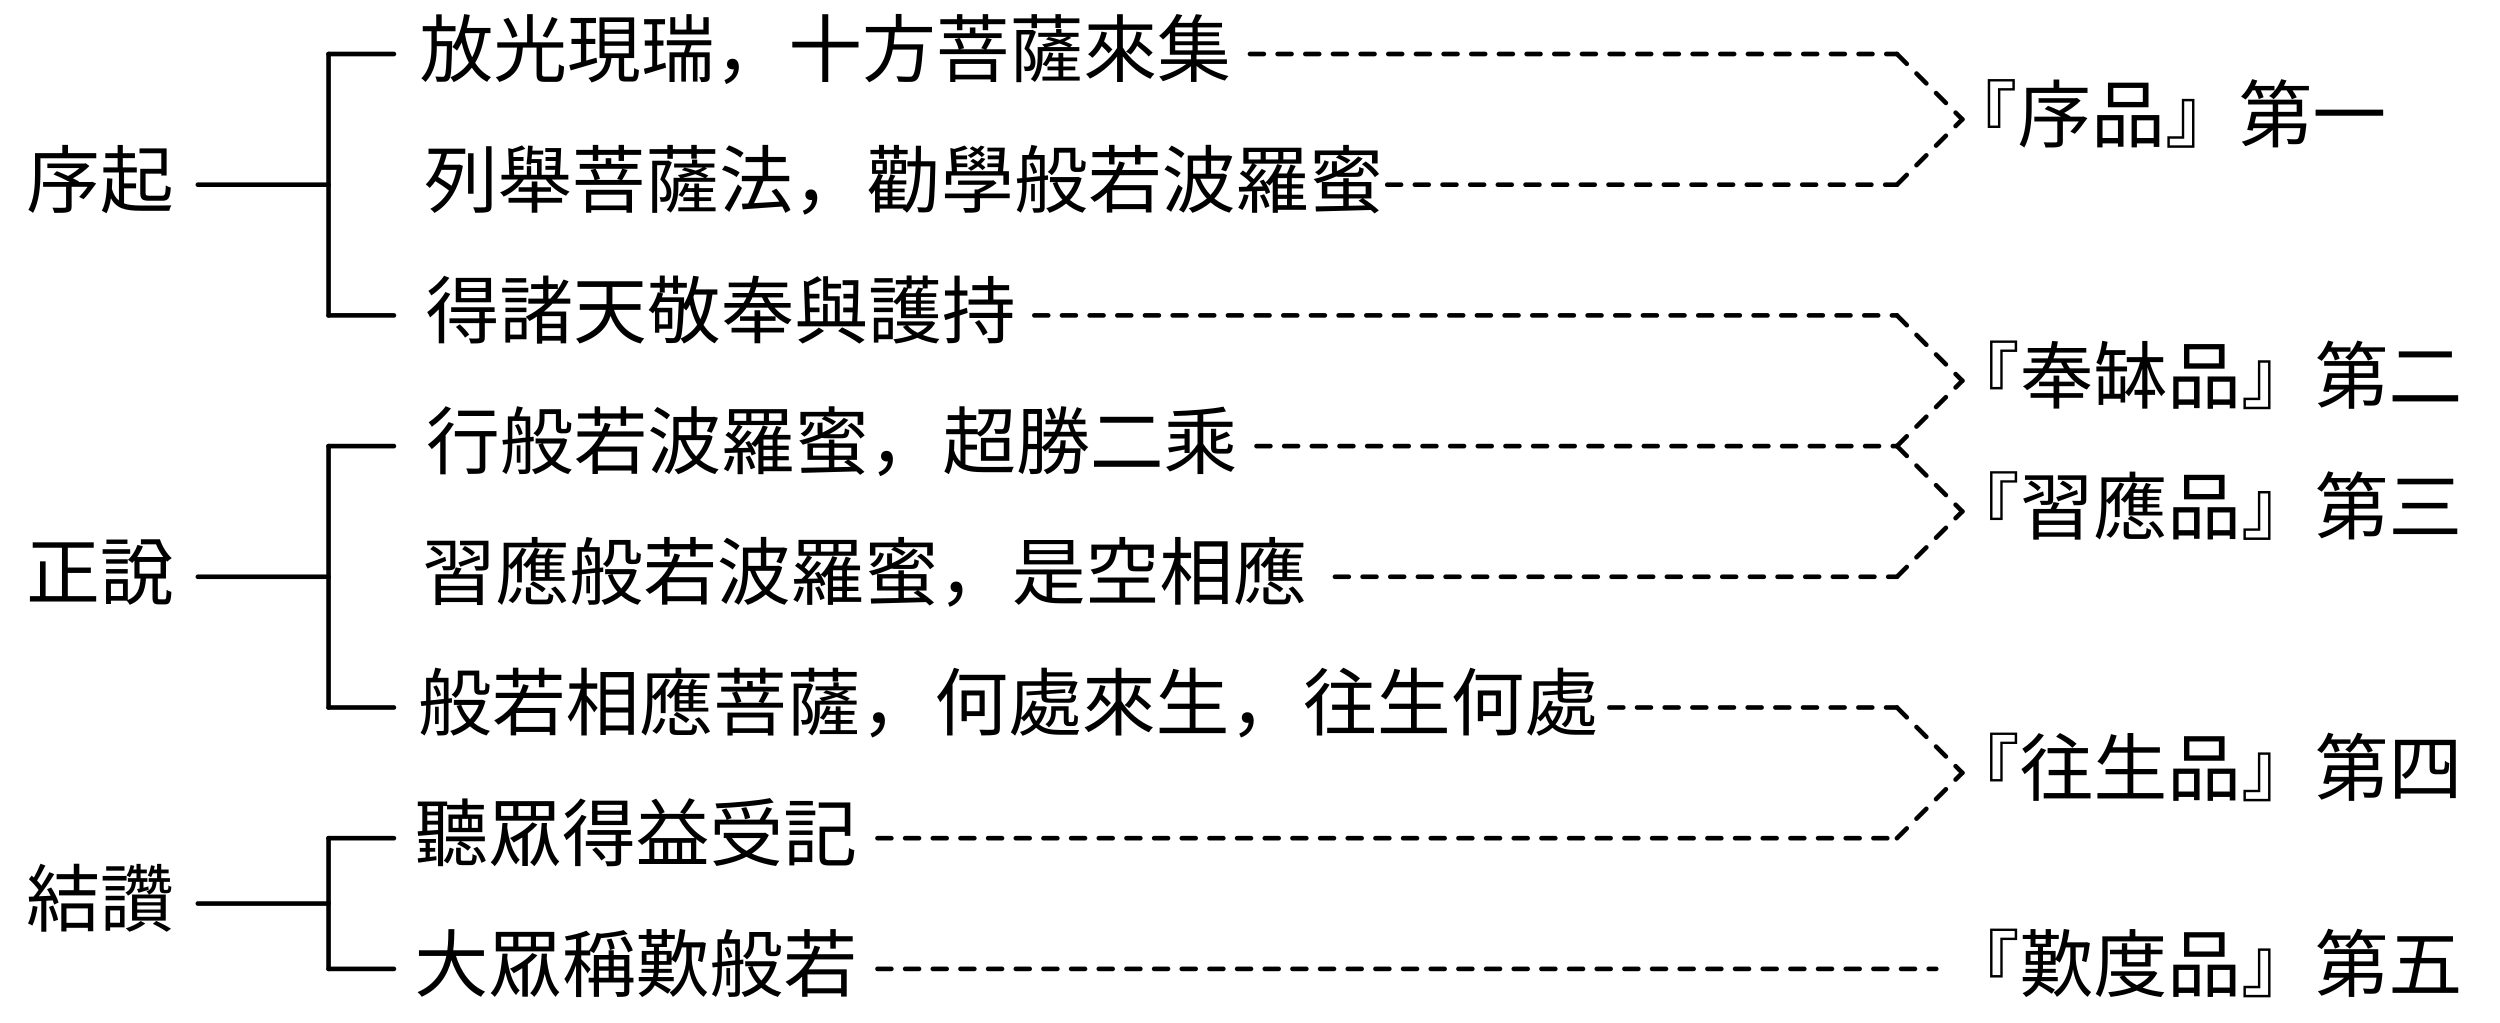
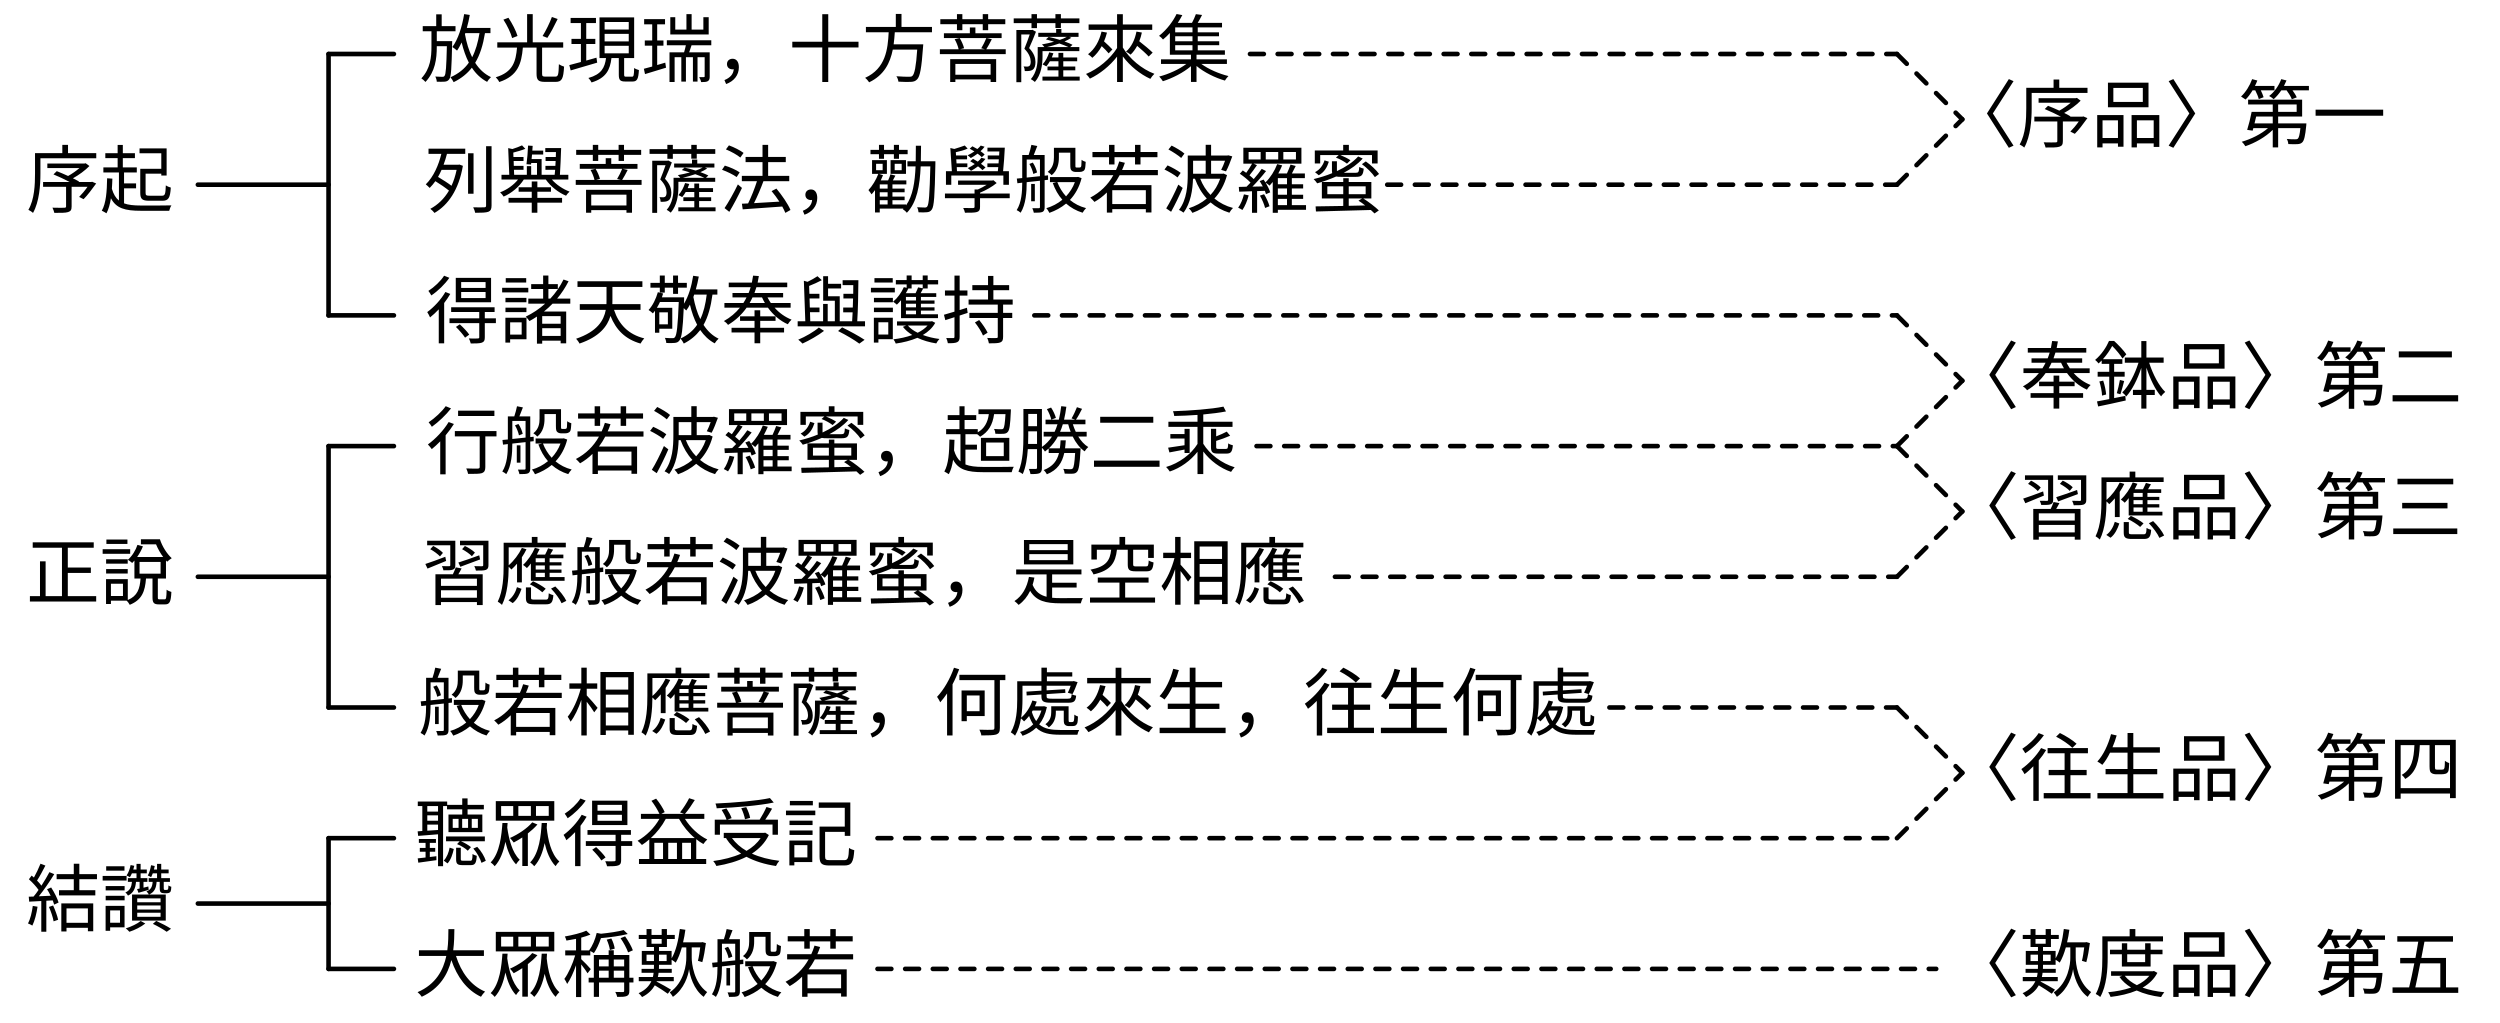
<svg xmlns="http://www.w3.org/2000/svg" width="7.53in" height="3.081in" viewBox="0 0 542.167 221.852" xml:space="preserve" color-interpolation-filters="sRGB" class="st5">
  <style type="text/css">
	
		.st1 {fill:none;stroke:none;stroke-linecap:round;stroke-linejoin:round;stroke-width:0.75}
		.st2 {fill:#000000;font-family:新細明體;font-size:1.333em}
		.st3 {stroke:#000000;stroke-dasharray:3,3;stroke-linecap:round;stroke-linejoin:round;stroke-width:1}
		.st4 {stroke:#000000;stroke-linecap:round;stroke-linejoin:round;stroke-width:1}
		.st5 {fill:none;fill-rule:evenodd;font-size:12px;overflow:visible;stroke-linecap:square;stroke-miterlimit:3}
	
	</style>
  <g>
    <g id="group63-1" transform="translate(0.375,-0.375)">
      <g id="shape2-2" transform="translate(86.4567,-198.425)">
        <rect x="0" y="199.175" width="184.252" height="22.677" class="st1" />
        <text x="4.13" y="215.31" class="st2">放光現瑞，十方菩薩來集</text>
      </g>
      <g id="shape3-5" transform="translate(85.0394,-170.079)">
        <rect x="0" y="199.175" width="221.102" height="22.677" class="st1" />
        <text x="6.55" y="215.31" class="st2">列舉菩薩法，勸學般若波羅蜜</text>
      </g>
      <g id="shape4-8" transform="translate(87.874,-141.732)">
        <rect x="0" y="199.175" width="136.063" height="22.677" class="st1" />
        <text x="4.03" y="215.31" class="st2">得諸天敬奉與護持</text>
      </g>
      <g id="shape5-11" transform="translate(416.693,-184.252)">
        <rect x="0" y="199.175" width="104.882" height="22.677" class="st1" />
-         <text x="4.44" y="215.31" class="st2">『序品』第一</text>
+         <text x="4.44" y="215.31" class="st2">〈序品〉第一</text>
      </g>
      <g id="shape7-14" transform="translate(87.874,-113.386)">
        <rect x="0" y="199.175" width="184.252" height="22.677" class="st1" />
        <text x="4.13" y="215.31" class="st2">行般若波羅蜜，超勝二乘</text>
      </g>
      <g id="shape8-17" transform="translate(415.276,-127.559)">
        <rect x="0" y="199.175" width="124.724" height="22.677" class="st1" />
-         <text x="6.36" y="215.31" class="st2">『奉缽品』第二</text>
+         <text x="6.36" y="215.31" class="st2">〈奉鉢品〉第二</text>
      </g>
      <g id="shape9-20" transform="translate(85.0394,-85.0394)">
        <rect x="0" y="199.175" width="204.094" height="22.677" class="st1" />
        <text x="6.05" y="215.31" class="st2">習應般若波羅蜜，是空相應</text>
      </g>
      <g id="shape10-23" transform="translate(415.276,-99.2126)">
        <rect x="0" y="199.175" width="124.724" height="22.677" class="st1" />
-         <text x="6.36" y="215.31" class="st2">『習應品』第三</text>
+         <text x="6.36" y="215.31" class="st2">〈習應品〉第三</text>
      </g>
      <g id="shape11-26" transform="translate(83.622,-56.6929)">
        <rect x="0" y="199.175" width="269.291" height="22.677" class="st1" />
        <text x="6.65" y="215.31" class="st2">般若相應菩薩，何處來生，往生何處</text>
      </g>
      <g id="shape13-29" transform="translate(85.0394,-28.3465)">
        <rect x="0" y="199.175" width="104.882" height="22.677" class="st1" />
        <text x="4.44" y="215.31" class="st2">聽眾得益受記</text>
      </g>
      <g id="shape14-32" transform="translate(415.276,-42.5197)">
        <rect x="0" y="199.175" width="124.724" height="22.677" class="st1" />
-         <text x="6.36" y="215.31" class="st2">『往生品』第四</text>
+         <text x="6.36" y="215.31" class="st2">〈往生品〉第四</text>
      </g>
      <g id="shape15-35" transform="translate(85.0394,0)">
        <rect x="0" y="199.175" width="104.882" height="22.677" class="st1" />
        <text x="4.44" y="215.31" class="st2">大眾稱歎般若</text>
      </g>
      <g id="shape16-38" transform="translate(413.858,-1.13687E-12)">
        <rect x="0" y="199.175" width="127.559" height="22.677" class="st1" />
-         <text x="7.78" y="215.31" class="st2">『歎度品』第五</text>
+         <text x="7.78" y="215.31" class="st2">〈歎度品〉第五</text>
      </g>
      <g id="shape1-41" transform="translate(-3.9968E-15,-170.079)">
        <rect x="0" y="199.175" width="42.52" height="22.677" class="st1" />
        <text x="5.26" y="215.31" class="st2">序起</text>
      </g>
      <g id="shape6-44" transform="translate(2.83773E-13,-85.0394)">
        <rect x="0" y="199.175" width="42.52" height="22.677" class="st1" />
        <text x="5.26" y="215.31" class="st2">正說</text>
      </g>
      <g id="shape12-47" transform="translate(5.43565E-13,-14.1732)">
        <rect x="0" y="199.175" width="42.52" height="22.677" class="st1" />
        <text x="5.26" y="215.31" class="st2">結讚</text>
      </g>
      <g id="shape19-50" transform="translate(270.709,-209.764)">
        <path d="M0 221.85 L140.31 221.85" class="st3" />
      </g>
      <g id="shape20-53" transform="translate(42.5197,-181.417)">
        <path d="M0 221.85 L28.35 221.85" class="st4" />
      </g>
      <g id="shape21-56" transform="translate(42.5197,-96.378)">
        <path d="M0 221.85 L28.35 221.85" class="st4" />
      </g>
      <g id="shape23-59" transform="translate(70.8661,-153.071)">
        <path d="M0 221.85 L14.17 221.85" class="st4" />
      </g>
      <g id="shape24-62" transform="translate(70.8661,-124.724)">
        <path d="M0 221.85 L14.17 221.85" class="st4" />
      </g>
      <g id="shape25-65" transform="translate(70.8661,-68.0315)">
        <path d="M0 221.85 L14.17 221.85" class="st4" />
      </g>
      <g id="shape26-68" transform="translate(70.8661,-39.685)">
        <path d="M0 221.85 L14.17 221.85" class="st4" />
      </g>
      <g id="shape27-71" transform="translate(70.8661,-11.3386)">
        <path d="M0 221.85 L14.17 221.85" class="st4" />
      </g>
      <g id="shape28-74" transform="translate(70.8661,-209.764)">
        <path d="M0 221.85 L14.17 221.85" class="st4" />
      </g>
      <g id="shape29-77" transform="translate(-150.986,68.7815) rotate(-90)">
        <path d="M0 221.85 L56.69 221.85" class="st4" />
      </g>
      <g id="shape30-80" transform="translate(-150.986,153.821) rotate(-90)">
        <path d="M0 221.85 L56.69 221.85" class="st4" />
      </g>
      <g id="shape31-83" transform="translate(-150.986,210.514) rotate(-90)">
        <path d="M0 221.85 L28.35 221.85" class="st4" />
      </g>
      <g id="shape18-86" transform="translate(300.472,-181.417)">
        <path d="M0 221.85 L110.55 221.85" class="st3" />
      </g>
      <g id="shape32-89" transform="translate(348.661,-68.0315)">
        <path d="M0 221.85 L62.36 221.85" class="st3" />
      </g>
      <g id="shape33-92" transform="translate(189.921,-39.685)">
        <path d="M0 221.85 L221.1 221.85" class="st3" />
      </g>
      <g id="shape34-95" transform="translate(189.921,-11.3386)">
        <path d="M0 221.85 L229.61 221.85" class="st3" />
      </g>
      <g id="shape35-98" transform="translate(223.937,-153.071)">
        <path d="M0 221.85 L187.09 221.85" class="st3" />
      </g>
      <g id="shape36-101" transform="translate(272.126,-124.724)">
        <path d="M0 221.85 L138.9 221.85" class="st3" />
      </g>
      <g id="shape37-104" transform="translate(289.134,-96.378)">
        <path d="M0 221.85 L121.89 221.85" class="st3" />
      </g>
      <g id="shape40-107" transform="translate(567.897,-3.05244) rotate(45)">
        <path d="M0 221.85 L20.04 221.85" class="st3" />
      </g>
      <g id="shape41-110" transform="translate(254.15,25.294) rotate(-45)">
        <path d="M0 221.85 L20.04 221.85" class="st3" />
      </g>
      <g id="shape42-113" transform="translate(254.15,-59.7454) rotate(-45)">
        <path d="M0 221.85 L20.04 221.85" class="st3" />
      </g>
      <g id="shape43-116" transform="translate(254.15,-116.438) rotate(-45)">
        <path d="M0 221.85 L20.04 221.85" class="st3" />
      </g>
      <g id="shape44-119" transform="translate(254.15,-31.3989) rotate(-45)">
        <path d="M0 221.85 L20.04 221.85" class="st3" />
      </g>
      <g id="shape45-122" transform="translate(567.897,-59.7454) rotate(45)">
        <path d="M0 221.85 L20.04 221.85" class="st3" />
      </g>
      <g id="shape46-125" transform="translate(567.897,-144.785) rotate(45)">
        <path d="M0 221.85 L20.04 221.85" class="st3" />
      </g>
      <g id="shape47-128" transform="translate(567.897,-88.0918) rotate(45)">
        <path d="M0 221.85 L20.04 221.85" class="st3" />
      </g>
      <g id="shape22-131" transform="translate(42.5197,-25.5118)">
        <path d="M0 221.85 L28.35 221.85" class="st4" />
      </g>
    </g>
  </g>
</svg>
